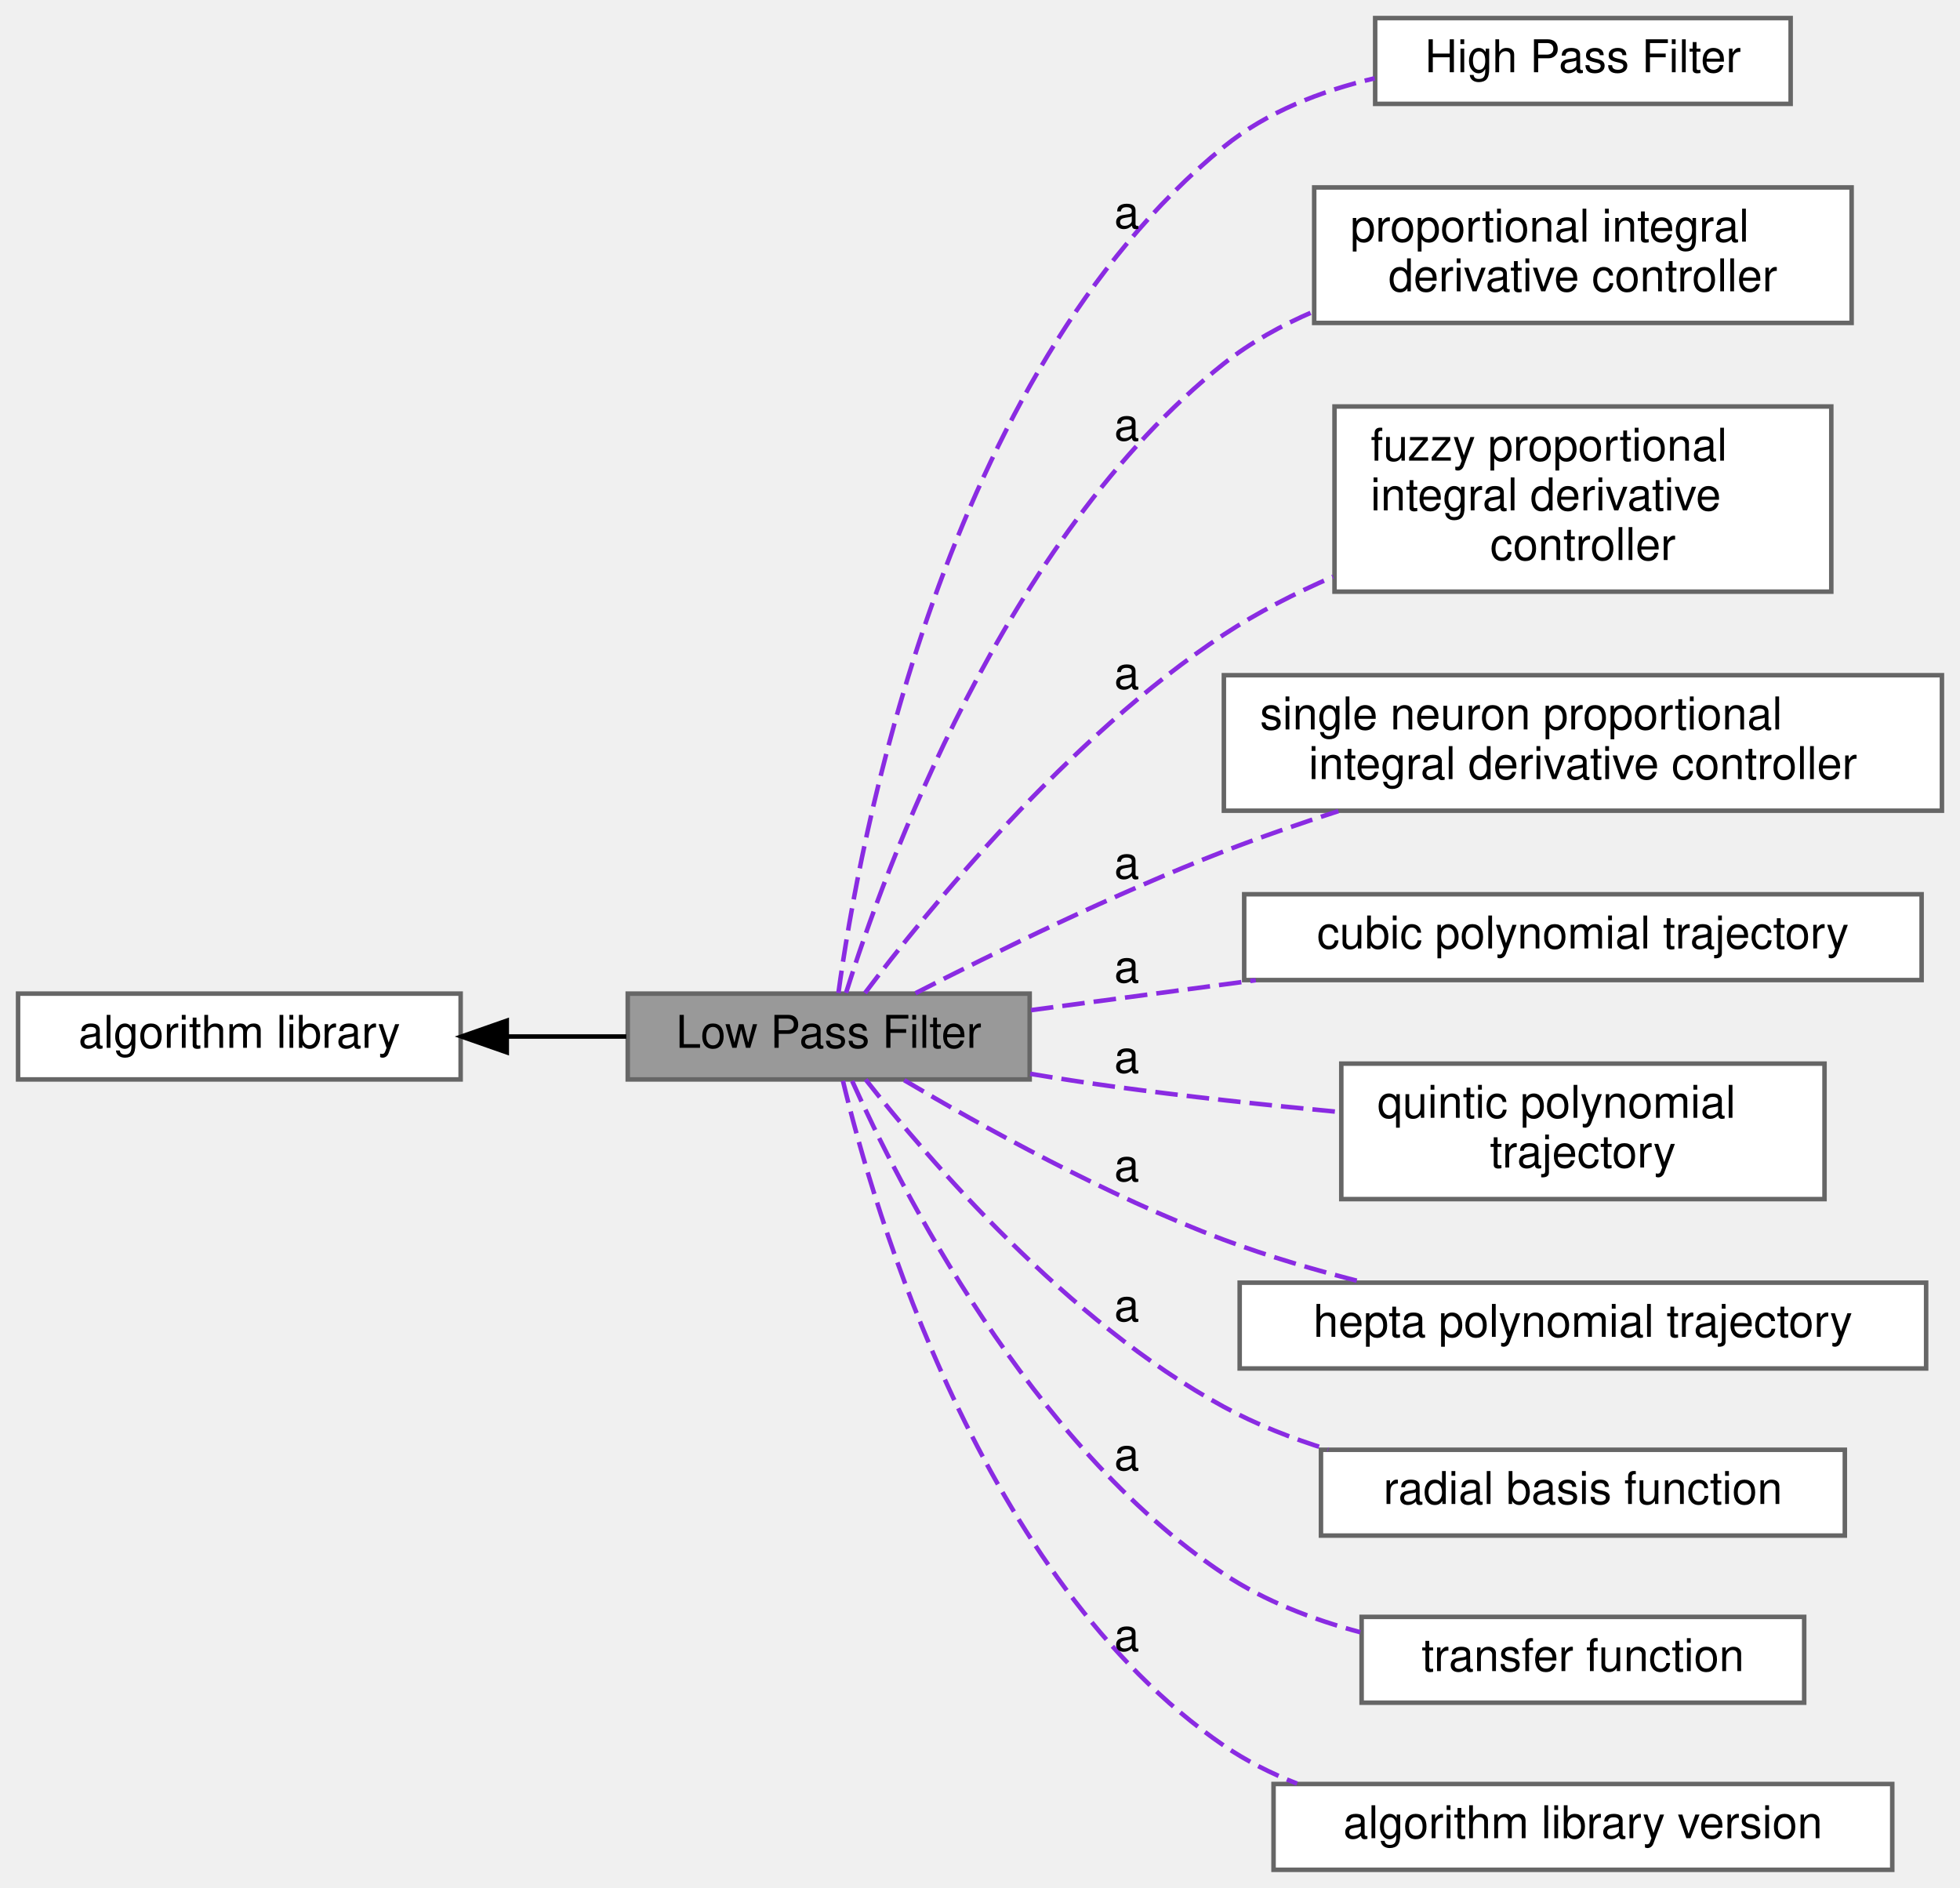
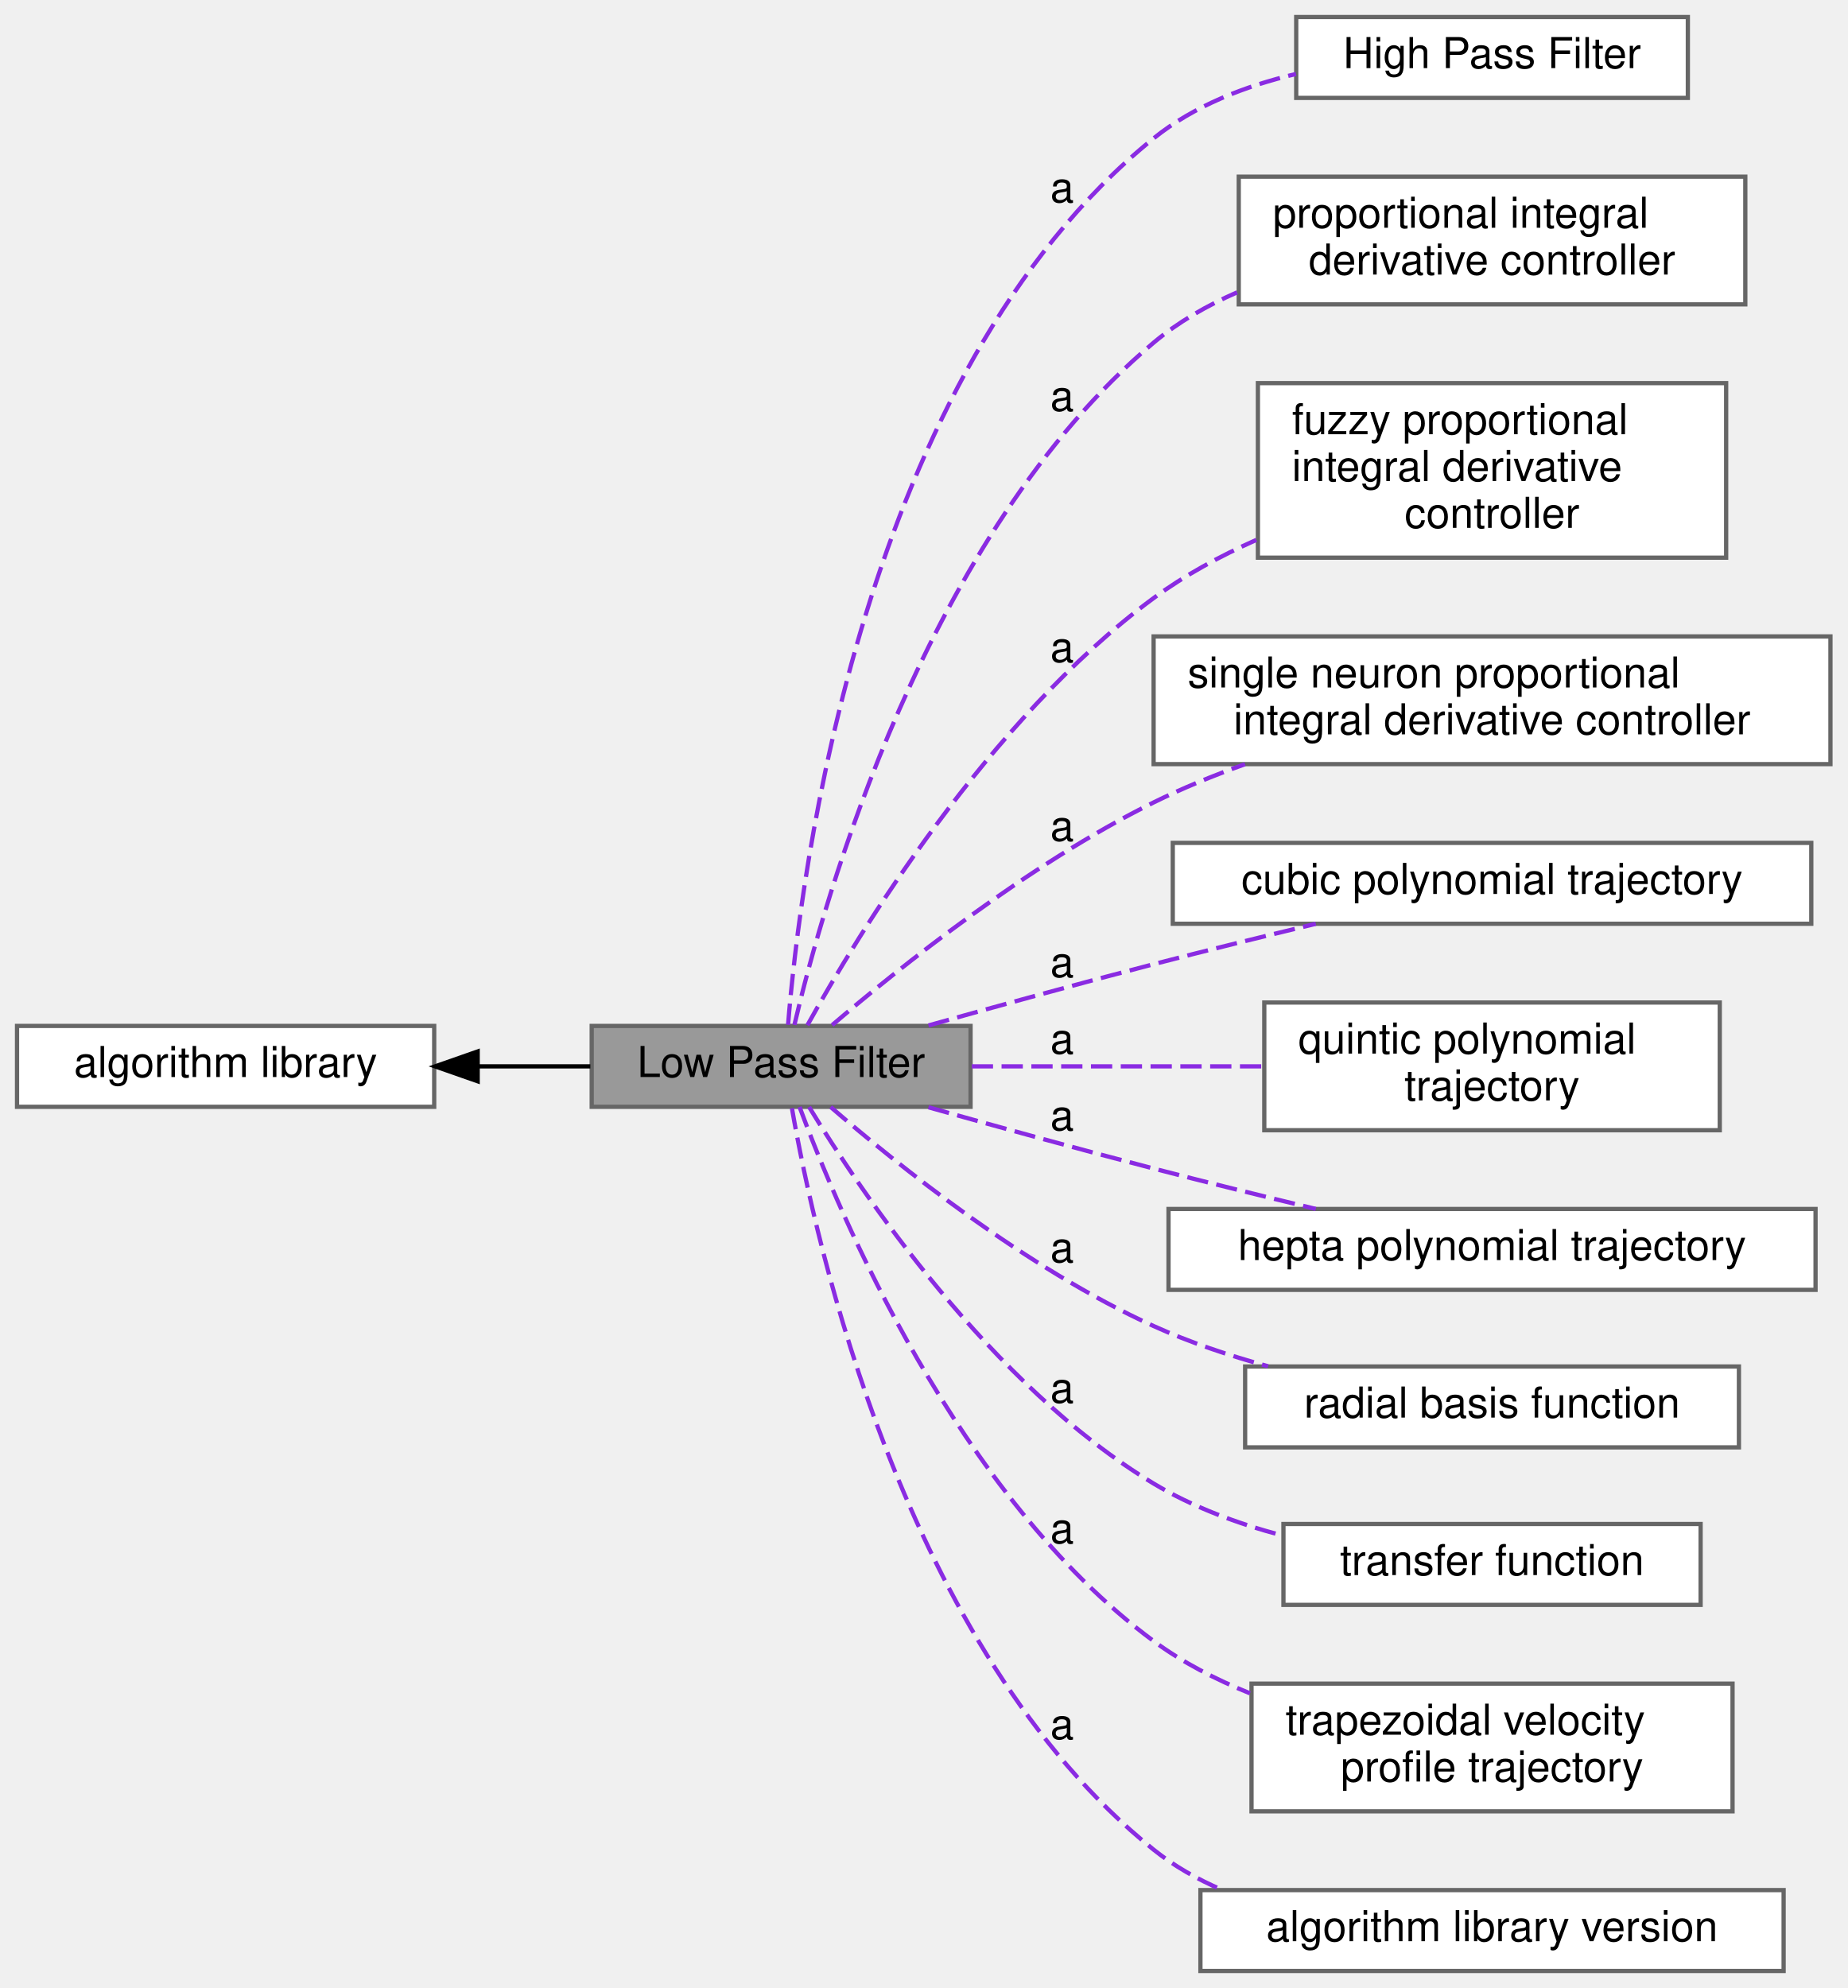
- <svg xmlns="http://www.w3.org/2000/svg" xmlns:xlink="http://www.w3.org/1999/xlink" width="434pt" height="418pt" viewBox="0.00 0.00 434.00 418.00">
-   <g id="graph0" class="graph" transform="scale(1 1) rotate(0) translate(4 414)">
+ <svg xmlns="http://www.w3.org/2000/svg" xmlns:xlink="http://www.w3.org/1999/xlink" width="434pt" height="467pt" viewBox="0.00 0.00 434.00 467.00">
+   <g id="graph0" class="graph" transform="scale(1 1) rotate(0) translate(4 463)">
    <g id="Node000002" class="node">
      <g id="a_Node000002">
        <a xlink:href="../../df/d91/group__A.html" target="_top" xlink:title=" ">
-           <polygon fill="white" stroke="#666666" points="98,-194 0,-194 0,-175 98,-175 98,-194" />
-           <text text-anchor="middle" x="49" y="-182" font-family="Helvetica,sans-Serif" font-size="10.00">algorithm library</text>
+           <polygon fill="white" stroke="#666666" points="98,-222 0,-222 0,-203 98,-203 98,-222" />
+           <text text-anchor="middle" x="49" y="-210" font-family="Helvetica,sans-Serif" font-size="10.00">algorithm library</text>
        </a>
      </g>
    </g>
    <g id="Node000001" class="node">
      <g id="a_Node000001">
        <a xlink:title=" ">
-           <polygon fill="#999999" stroke="#666666" points="224,-194 135,-194 135,-175 224,-175 224,-194" />
-           <text text-anchor="middle" x="179.5" y="-182" font-family="Helvetica,sans-Serif" font-size="10.00">Low Pass Filter</text>
+           <polygon fill="#999999" stroke="#666666" points="224,-222 135,-222 135,-203 224,-203 224,-222" />
+           <text text-anchor="middle" x="179.5" y="-210" font-family="Helvetica,sans-Serif" font-size="10.00">Low Pass Filter</text>
        </a>
      </g>
    </g>
    <g id="edge1" class="edge">
-       <path fill="none" stroke="black" d="M108.46,-184.5C117.27,-184.5 126.24,-184.5 134.68,-184.5" />
-       <polygon fill="black" stroke="black" points="108.21,-181 98.21,-184.5 108.21,-188 108.21,-181" />
+       <path fill="none" stroke="black" d="M108.46,-212.5C117.27,-212.5 126.24,-212.5 134.68,-212.5" />
+       <polygon fill="black" stroke="black" points="108.21,-209 98.21,-212.5 108.21,-216 108.21,-209" />
    </g>
    <g id="Node000003" class="node">
      <g id="a_Node000003">
        <a xlink:href="../../dd/d71/group__A__HPF.html" target="_top" xlink:title=" ">
-           <polygon fill="white" stroke="#666666" points="392.5,-410 300.5,-410 300.5,-391 392.5,-391 392.5,-410" />
-           <text text-anchor="middle" x="346.5" y="-398" font-family="Helvetica,sans-Serif" font-size="10.00">High Pass Filter</text>
+           <polygon fill="white" stroke="#666666" points="392.5,-459 300.5,-459 300.5,-440 392.5,-440 392.5,-459" />
+           <text text-anchor="middle" x="346.5" y="-447" font-family="Helvetica,sans-Serif" font-size="10.00">High Pass Filter</text>
        </a>
      </g>
    </g>
    <g id="edge2" class="edge">
-       <path fill="none" stroke="blueviolet" stroke-dasharray="5,2" d="M181.65,-194.14C186.05,-226.3 204.74,-330.77 267,-381.5 276.46,-389.21 288.55,-393.87 300.4,-396.67" />
-       <text text-anchor="middle" x="245.5" y="-363.5" font-family="Helvetica,sans-Serif" font-size="10.00">a</text>
+       <path fill="none" stroke="blueviolet" stroke-dasharray="5,2" d="M181.13,-222.27C183.92,-256.93 198.3,-374.94 267,-430.5 276.49,-438.17 288.59,-442.82 300.44,-445.62" />
+       <text text-anchor="middle" x="245.5" y="-415.5" font-family="Helvetica,sans-Serif" font-size="10.00">a</text>
    </g>
    <g id="Node000004" class="node">
      <g id="a_Node000004">
        <a xlink:href="../../d8/da8/group__A__PID.html" target="_top" xlink:title=" ">
-           <polygon fill="white" stroke="#666666" points="406,-372.5 287,-372.5 287,-342.5 406,-342.5 406,-372.5" />
-           <text text-anchor="start" x="295" y="-360.5" font-family="Helvetica,sans-Serif" font-size="10.00">proportional integral</text>
-           <text text-anchor="middle" x="346.5" y="-349.5" font-family="Helvetica,sans-Serif" font-size="10.00"> derivative controller</text>
+           <polygon fill="white" stroke="#666666" points="406,-421.5 287,-421.5 287,-391.5 406,-391.5 406,-421.5" />
+           <text text-anchor="start" x="295" y="-409.5" font-family="Helvetica,sans-Serif" font-size="10.00">proportional integral</text>
+           <text text-anchor="middle" x="346.5" y="-398.5" font-family="Helvetica,sans-Serif" font-size="10.00"> derivative controller</text>
        </a>
      </g>
    </g>
    <g id="edge3" class="edge">
-       <path fill="none" stroke="blueviolet" stroke-dasharray="5,2" d="M183.34,-194.17C191.62,-220.63 218.26,-294.83 267,-333.5 272.92,-338.19 279.75,-341.97 286.86,-345.02" />
-       <text text-anchor="middle" x="245.5" y="-316.5" font-family="Helvetica,sans-Serif" font-size="10.00">a</text>
+       <path fill="none" stroke="blueviolet" stroke-dasharray="5,2" d="M182.62,-222.25C189.42,-251.22 213.49,-337.57 267,-382.5 272.78,-387.36 279.54,-391.23 286.61,-394.32" />
+       <text text-anchor="middle" x="245.5" y="-366.5" font-family="Helvetica,sans-Serif" font-size="10.00">a</text>
    </g>
    <g id="Node000005" class="node">
      <g id="a_Node000005">
        <a xlink:href="../../dc/db1/group__A__PID__FUZZY.html" target="_top" xlink:title=" ">
-           <polygon fill="white" stroke="#666666" points="401.5,-324 291.5,-324 291.5,-283 401.5,-283 401.5,-324" />
-           <text text-anchor="start" x="299.5" y="-312" font-family="Helvetica,sans-Serif" font-size="10.00">fuzzy proportional</text>
-           <text text-anchor="start" x="299.5" y="-301" font-family="Helvetica,sans-Serif" font-size="10.00"> integral derivative</text>
-           <text text-anchor="middle" x="346.5" y="-290" font-family="Helvetica,sans-Serif" font-size="10.00"> controller</text>
+           <polygon fill="white" stroke="#666666" points="401.5,-373 291.5,-373 291.5,-332 401.5,-332 401.5,-373" />
+           <text text-anchor="start" x="299.5" y="-361" font-family="Helvetica,sans-Serif" font-size="10.00">fuzzy proportional</text>
+           <text text-anchor="start" x="299.5" y="-350" font-family="Helvetica,sans-Serif" font-size="10.00"> integral derivative</text>
+           <text text-anchor="middle" x="346.5" y="-339" font-family="Helvetica,sans-Serif" font-size="10.00"> controller</text>
        </a>
      </g>
    </g>
    <g id="edge4" class="edge">
-       <path fill="none" stroke="blueviolet" stroke-dasharray="5,2" d="M187.54,-194.14C201.07,-212.06 232.45,-250.75 267,-273.5 274.43,-278.39 282.78,-282.66 291.19,-286.32" />
-       <text text-anchor="middle" x="245.5" y="-261.5" font-family="Helvetica,sans-Serif" font-size="10.00">a</text>
+       <path fill="none" stroke="blueviolet" stroke-dasharray="5,2" d="M185.67,-222.17C197.4,-243.27 228.07,-293.83 267,-322.5 274.28,-327.86 282.64,-332.39 291.13,-336.17" />
+       <text text-anchor="middle" x="245.5" y="-307.5" font-family="Helvetica,sans-Serif" font-size="10.00">a</text>
    </g>
    <g id="Node000006" class="node">
      <g id="a_Node000006">
        <a xlink:href="../../db/d33/group__A__PID__NEURO.html" target="_top" xlink:title=" ">
-           <polygon fill="white" stroke="#666666" points="426,-264.5 267,-264.5 267,-234.5 426,-234.5 426,-264.5" />
-           <text text-anchor="start" x="275" y="-252.5" font-family="Helvetica,sans-Serif" font-size="10.00">single neuron proportional</text>
-           <text text-anchor="middle" x="346.5" y="-241.5" font-family="Helvetica,sans-Serif" font-size="10.00"> integral derivative controller</text>
+           <polygon fill="white" stroke="#666666" points="426,-313.5 267,-313.5 267,-283.5 426,-283.5 426,-313.5" />
+           <text text-anchor="start" x="275" y="-301.5" font-family="Helvetica,sans-Serif" font-size="10.00">single neuron proportional</text>
+           <text text-anchor="middle" x="346.5" y="-290.5" font-family="Helvetica,sans-Serif" font-size="10.00"> integral derivative controller</text>
        </a>
      </g>
    </g>
    <g id="edge5" class="edge">
-       <path fill="none" stroke="blueviolet" stroke-dasharray="5,2" d="M198.72,-194.09C215.99,-202.96 242.83,-216.13 267,-225.5 275.11,-228.64 283.81,-231.65 292.36,-234.41" />
-       <text text-anchor="middle" x="245.5" y="-219.5" font-family="Helvetica,sans-Serif" font-size="10.00">a</text>
+       <path fill="none" stroke="blueviolet" stroke-dasharray="5,2" d="M191.49,-222.2C207.22,-235.64 237.52,-259.92 267,-274.5 273.77,-277.85 281.1,-280.84 288.47,-283.48" />
+       <text text-anchor="middle" x="245.5" y="-265.5" font-family="Helvetica,sans-Serif" font-size="10.00">a</text>
    </g>
    <g id="Node000007" class="node">
      <g id="a_Node000007">
        <a xlink:href="../../d4/d5e/group__A__POLYTRAJ3.html" target="_top" xlink:title=" ">
-           <polygon fill="white" stroke="#666666" points="421.5,-216 271.5,-216 271.5,-197 421.5,-197 421.5,-216" />
-           <text text-anchor="middle" x="346.5" y="-204" font-family="Helvetica,sans-Serif" font-size="10.00">cubic polynomial trajectory</text>
+           <polygon fill="white" stroke="#666666" points="421.5,-265 271.5,-265 271.5,-246 421.5,-246 421.5,-265" />
+           <text text-anchor="middle" x="346.5" y="-253" font-family="Helvetica,sans-Serif" font-size="10.00">cubic polynomial trajectory</text>
        </a>
      </g>
    </g>
    <g id="edge6" class="edge">
-       <path fill="none" stroke="blueviolet" stroke-dasharray="5,2" d="M224.28,-190.34C239.56,-192.37 257.13,-194.72 274.06,-196.97" />
-       <text text-anchor="middle" x="245.5" y="-196.5" font-family="Helvetica,sans-Serif" font-size="10.00">a</text>
+       <path fill="none" stroke="blueviolet" stroke-dasharray="5,2" d="M214.11,-222.11C230.1,-226.6 249.5,-231.96 267,-236.5 279.35,-239.71 292.84,-243.03 305.1,-245.99" />
+       <text text-anchor="middle" x="245.5" y="-233.5" font-family="Helvetica,sans-Serif" font-size="10.00">a</text>
    </g>
    <g id="Node000008" class="node">
      <g id="a_Node000008">
        <a xlink:href="../../d5/d8e/group__A__POLYTRAJ5.html" target="_top" xlink:title=" ">
-           <polygon fill="white" stroke="#666666" points="400,-178.5 293,-178.5 293,-148.5 400,-148.5 400,-178.5" />
-           <text text-anchor="start" x="301" y="-166.5" font-family="Helvetica,sans-Serif" font-size="10.00">quintic polynomial</text>
-           <text text-anchor="middle" x="346.5" y="-155.5" font-family="Helvetica,sans-Serif" font-size="10.00"> trajectory</text>
+           <polygon fill="white" stroke="#666666" points="400,-227.5 293,-227.5 293,-197.5 400,-197.5 400,-227.5" />
+           <text text-anchor="start" x="301" y="-215.5" font-family="Helvetica,sans-Serif" font-size="10.00">quintic polynomial</text>
+           <text text-anchor="middle" x="346.5" y="-204.5" font-family="Helvetica,sans-Serif" font-size="10.00"> trajectory</text>
        </a>
      </g>
    </g>
    <g id="edge7" class="edge">
-       <path fill="none" stroke="blueviolet" stroke-dasharray="5,2" d="M224.11,-176.25C230.11,-175.25 236.2,-174.3 242,-173.5 258.45,-171.24 276.45,-169.31 292.75,-167.77" />
-       <text text-anchor="middle" x="245.5" y="-176.5" font-family="Helvetica,sans-Serif" font-size="10.00">a</text>
+       <path fill="none" stroke="blueviolet" stroke-dasharray="5,2" d="M224.28,-212.5C245.38,-212.5 270.85,-212.5 292.99,-212.5" />
+       <text text-anchor="middle" x="245.5" y="-215.5" font-family="Helvetica,sans-Serif" font-size="10.00">a</text>
    </g>
    <g id="Node000009" class="node">
      <g id="a_Node000009">
        <a xlink:href="../../de/d6e/group__A__POLYTRAJ7.html" target="_top" xlink:title=" ">
-           <polygon fill="white" stroke="#666666" points="422.5,-130 270.5,-130 270.5,-111 422.5,-111 422.5,-130" />
-           <text text-anchor="middle" x="346.5" y="-118" font-family="Helvetica,sans-Serif" font-size="10.00">hepta polynomial trajectory</text>
+           <polygon fill="white" stroke="#666666" points="422.5,-179 270.5,-179 270.5,-160 422.5,-160 422.5,-179" />
+           <text text-anchor="middle" x="346.5" y="-167" font-family="Helvetica,sans-Serif" font-size="10.00">hepta polynomial trajectory</text>
        </a>
      </g>
    </g>
    <g id="edge8" class="edge">
-       <path fill="none" stroke="blueviolet" stroke-dasharray="5,2" d="M196.22,-174.83C213.16,-164.78 241.16,-149.18 267,-139.5 276.85,-135.81 287.66,-132.65 298.03,-130.03" />
-       <text text-anchor="middle" x="245.5" y="-152.5" font-family="Helvetica,sans-Serif" font-size="10.00">a</text>
+       <path fill="none" stroke="blueviolet" stroke-dasharray="5,2" d="M214.11,-202.89C230.1,-198.4 249.5,-193.04 267,-188.5 279.35,-185.29 292.84,-181.97 305.1,-179.01" />
+       <text text-anchor="middle" x="245.5" y="-197.5" font-family="Helvetica,sans-Serif" font-size="10.00">a</text>
    </g>
    <g id="Node000010" class="node">
      <g id="a_Node000010">
        <a xlink:href="../../dd/dd8/group__A__RBF.html" target="_top" xlink:title=" ">
-           <polygon fill="white" stroke="#666666" points="404.5,-93 288.5,-93 288.5,-74 404.5,-74 404.5,-93" />
-           <text text-anchor="middle" x="346.5" y="-81" font-family="Helvetica,sans-Serif" font-size="10.00">radial basis function</text>
+           <polygon fill="white" stroke="#666666" points="404.5,-142 288.5,-142 288.5,-123 404.5,-123 404.5,-142" />
+           <text text-anchor="middle" x="346.5" y="-130" font-family="Helvetica,sans-Serif" font-size="10.00">radial basis function</text>
        </a>
      </g>
    </g>
    <g id="edge9" class="edge">
-       <path fill="none" stroke="blueviolet" stroke-dasharray="5,2" d="M187.68,-174.98C201.22,-157.73 232.28,-121.38 267,-102.5 274.14,-98.61 282.08,-95.51 290.08,-93.04" />
-       <text text-anchor="middle" x="245.5" y="-121.5" font-family="Helvetica,sans-Serif" font-size="10.00">a</text>
+       <path fill="none" stroke="blueviolet" stroke-dasharray="5,2" d="M191.14,-202.95C206.69,-189.5 237.04,-165.09 267,-151.5 275.43,-147.68 284.73,-144.56 293.89,-142.05" />
+       <text text-anchor="middle" x="245.5" y="-166.5" font-family="Helvetica,sans-Serif" font-size="10.00">a</text>
    </g>
    <g id="Node000011" class="node">
      <g id="a_Node000011">
        <a xlink:href="../../d0/ddd/group__A__TF.html" target="_top" xlink:title=" ">
-           <polygon fill="white" stroke="#666666" points="395.5,-56 297.5,-56 297.5,-37 395.5,-37 395.5,-56" />
-           <text text-anchor="middle" x="346.5" y="-44" font-family="Helvetica,sans-Serif" font-size="10.00">transfer function</text>
+           <polygon fill="white" stroke="#666666" points="395.5,-105 297.5,-105 297.5,-86 395.5,-86 395.5,-105" />
+           <text text-anchor="middle" x="346.5" y="-93" font-family="Helvetica,sans-Serif" font-size="10.00">transfer function</text>
        </a>
      </g>
    </g>
    <g id="edge10" class="edge">
-       <path fill="none" stroke="blueviolet" stroke-dasharray="5,2" d="M184.69,-174.66C195.02,-151.65 224.05,-94.08 267,-65.5 275.99,-59.52 286.67,-55.42 297.22,-52.6" />
-       <text text-anchor="middle" x="245.5" y="-88.5" font-family="Helvetica,sans-Serif" font-size="10.00">a</text>
+       <path fill="none" stroke="blueviolet" stroke-dasharray="5,2" d="M186.07,-202.96C198.13,-183.17 228.71,-137.58 267,-114.5 276.13,-109 286.75,-105.09 297.18,-102.31" />
+       <text text-anchor="middle" x="245.5" y="-133.5" font-family="Helvetica,sans-Serif" font-size="10.00">a</text>
    </g>
    <g id="Node000012" class="node">
      <g id="a_Node000012">
+         <a xlink:href="../../db/d75/group__A__TRAPTRAJ.html" target="_top" xlink:title=" ">
+           <polygon fill="white" stroke="#666666" points="403,-67.5 290,-67.5 290,-37.5 403,-37.5 403,-67.5" />
+           <text text-anchor="start" x="298" y="-55.5" font-family="Helvetica,sans-Serif" font-size="10.00">trapezoidal velocity</text>
+           <text text-anchor="middle" x="346.5" y="-44.5" font-family="Helvetica,sans-Serif" font-size="10.00"> profile trajectory</text>
+         </a>
+       </g>
+     </g>
+     <g id="edge11" class="edge">
+       <path fill="none" stroke="blueviolet" stroke-dasharray="5,2" d="M183.83,-202.96C192.97,-178.22 220.87,-111.56 267,-77.5 273.79,-72.49 281.62,-68.46 289.65,-65.22" />
+       <text text-anchor="middle" x="245.5" y="-100.5" font-family="Helvetica,sans-Serif" font-size="10.00">a</text>
+     </g>
+     <g id="Node000013" class="node">
+       <g id="a_Node000013">
        <a xlink:href="../../d2/d1b/group__A__VERSION.html" target="_top" xlink:title=" ">
          <polygon fill="white" stroke="#666666" points="415,-19 278,-19 278,0 415,0 415,-19" />
          <text text-anchor="middle" x="346.5" y="-7" font-family="Helvetica,sans-Serif" font-size="10.00">algorithm library version</text>
        </a>
      </g>
    </g>
-     <g id="edge11" class="edge">
-       <path fill="none" stroke="blueviolet" stroke-dasharray="5,2" d="M182.65,-174.69C189.42,-146.43 213.1,-64.45 267,-27.5 271.96,-24.1 277.47,-21.33 283.2,-19.09" />
-       <text text-anchor="middle" x="245.5" y="-48.5" font-family="Helvetica,sans-Serif" font-size="10.00">a</text>
+     <g id="edge12" class="edge">
+       <path fill="none" stroke="blueviolet" stroke-dasharray="5,2" d="M182.04,-202.65C187.42,-171.69 208.36,-75.56 267,-28.5 271.81,-24.64 277.29,-21.54 283.06,-19.06" />
+       <text text-anchor="middle" x="245.5" y="-54.5" font-family="Helvetica,sans-Serif" font-size="10.00">a</text>
    </g>
  </g>
</svg>
